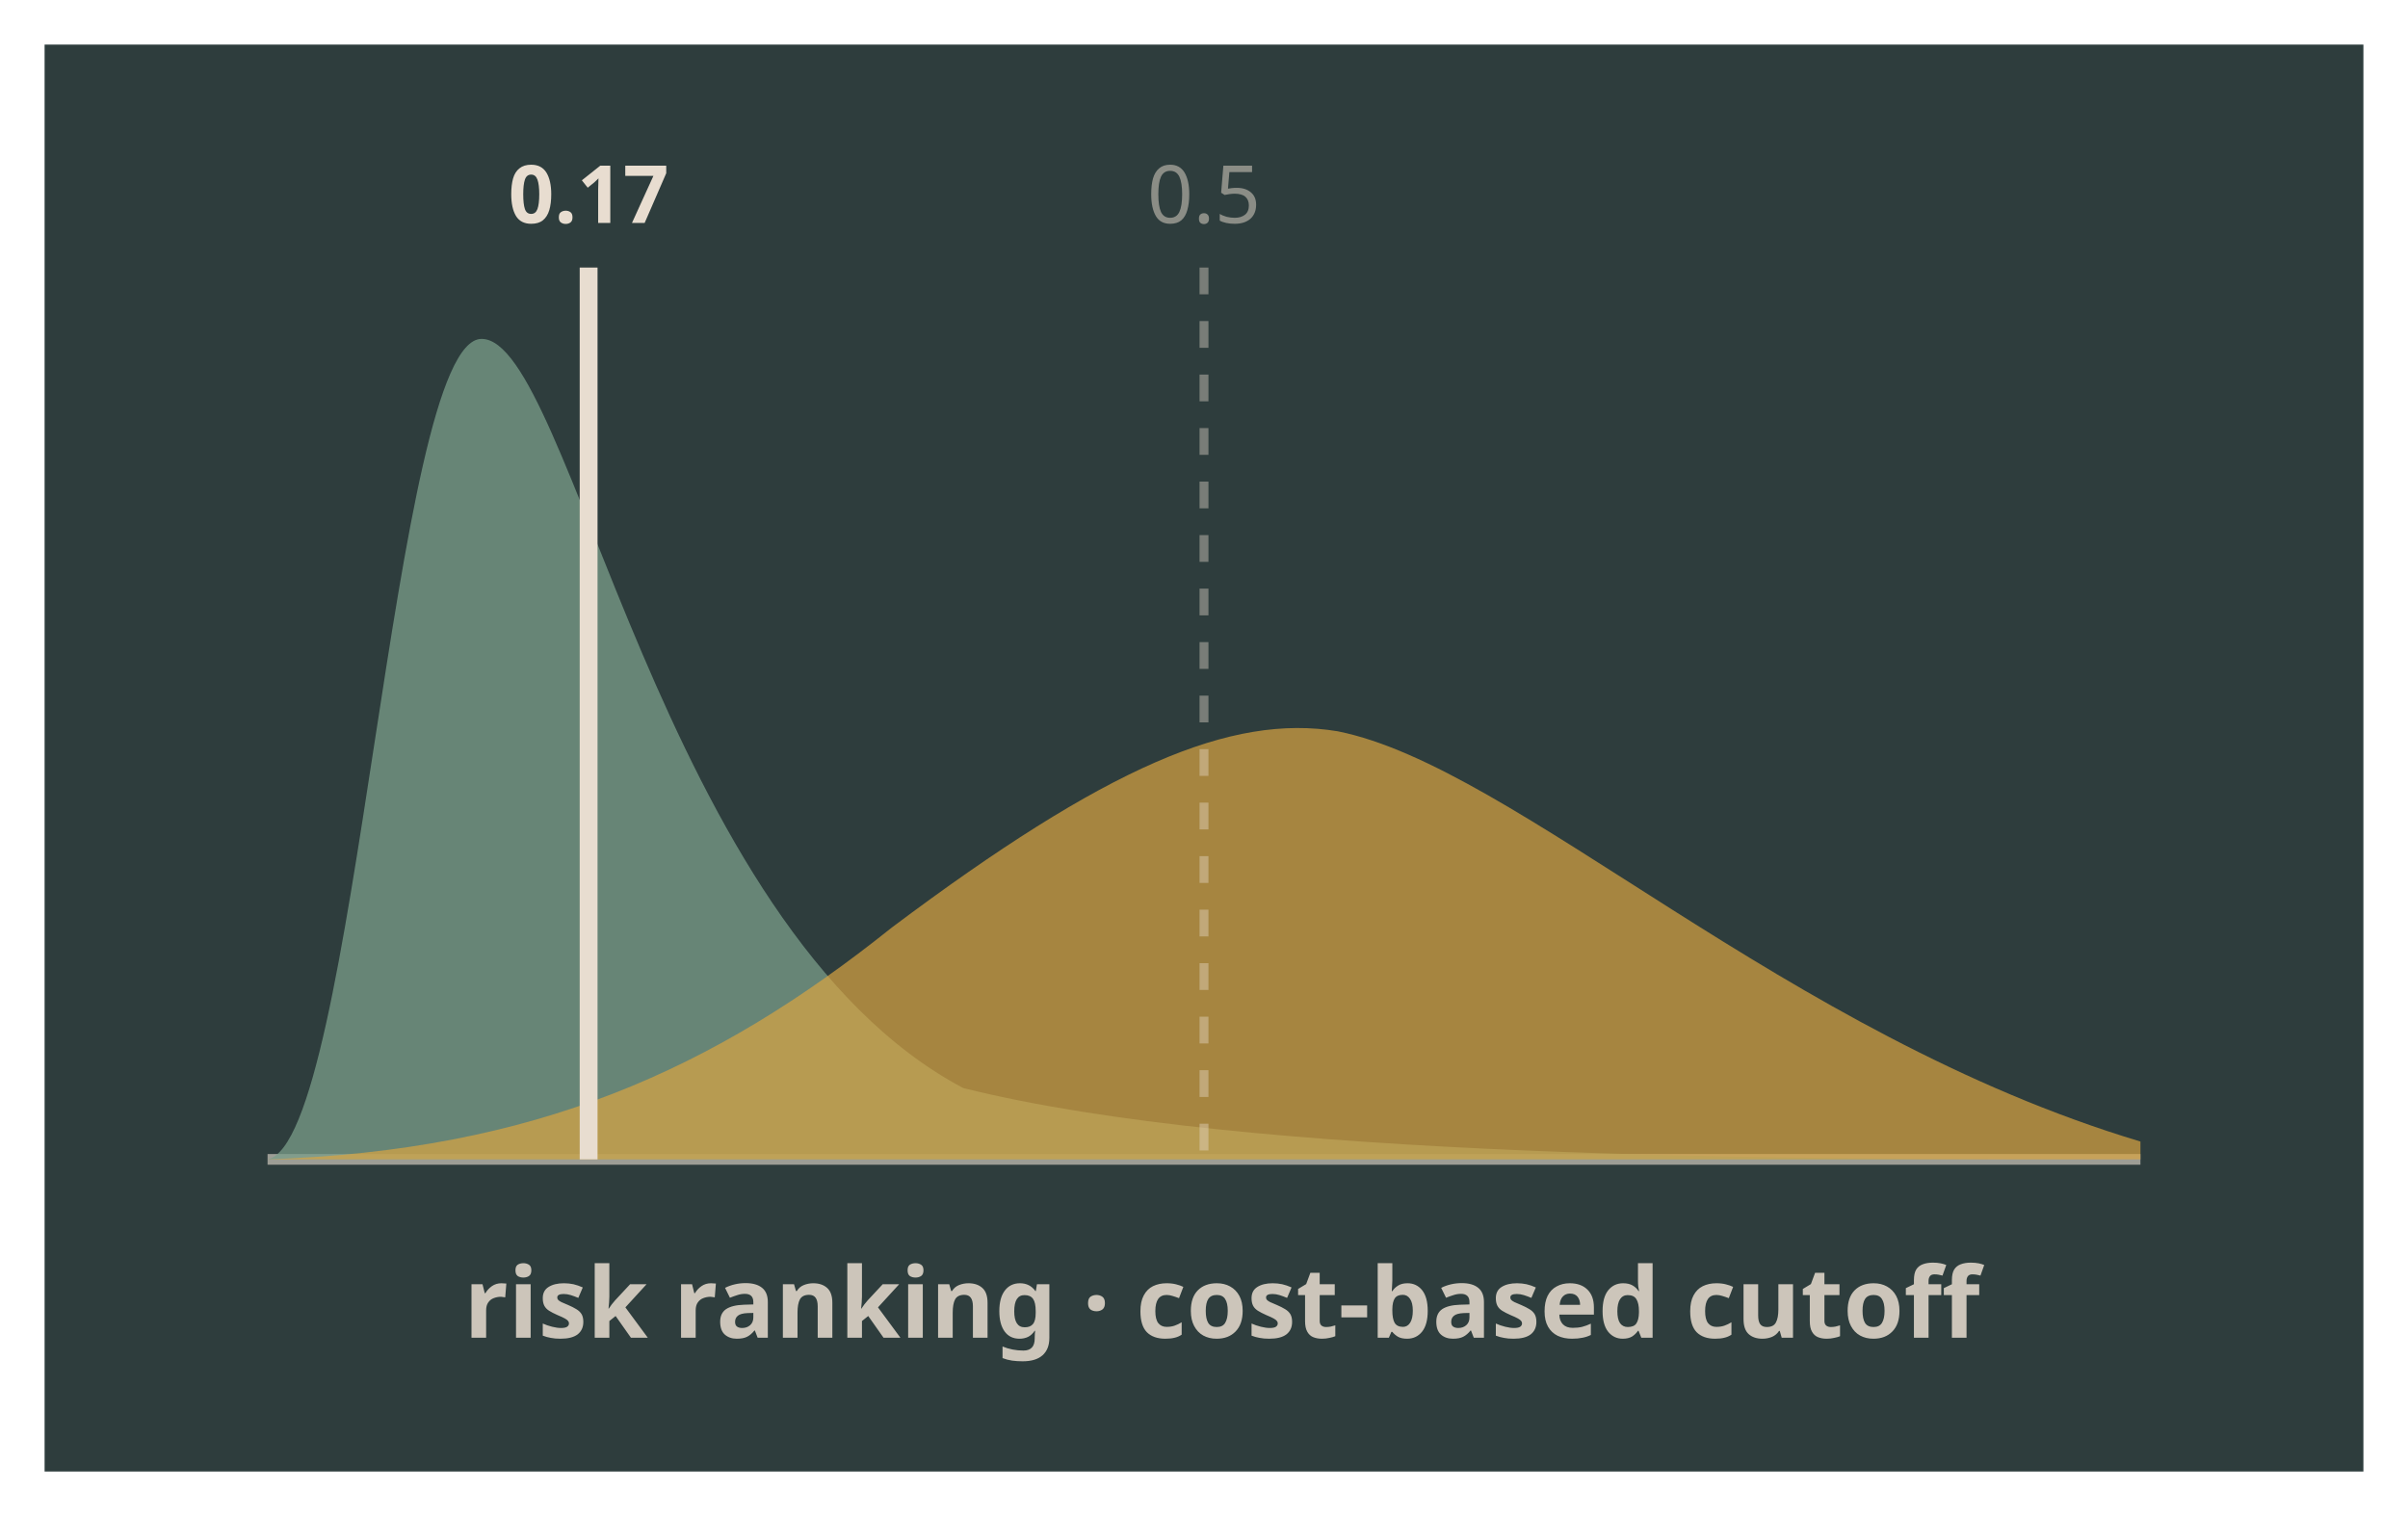
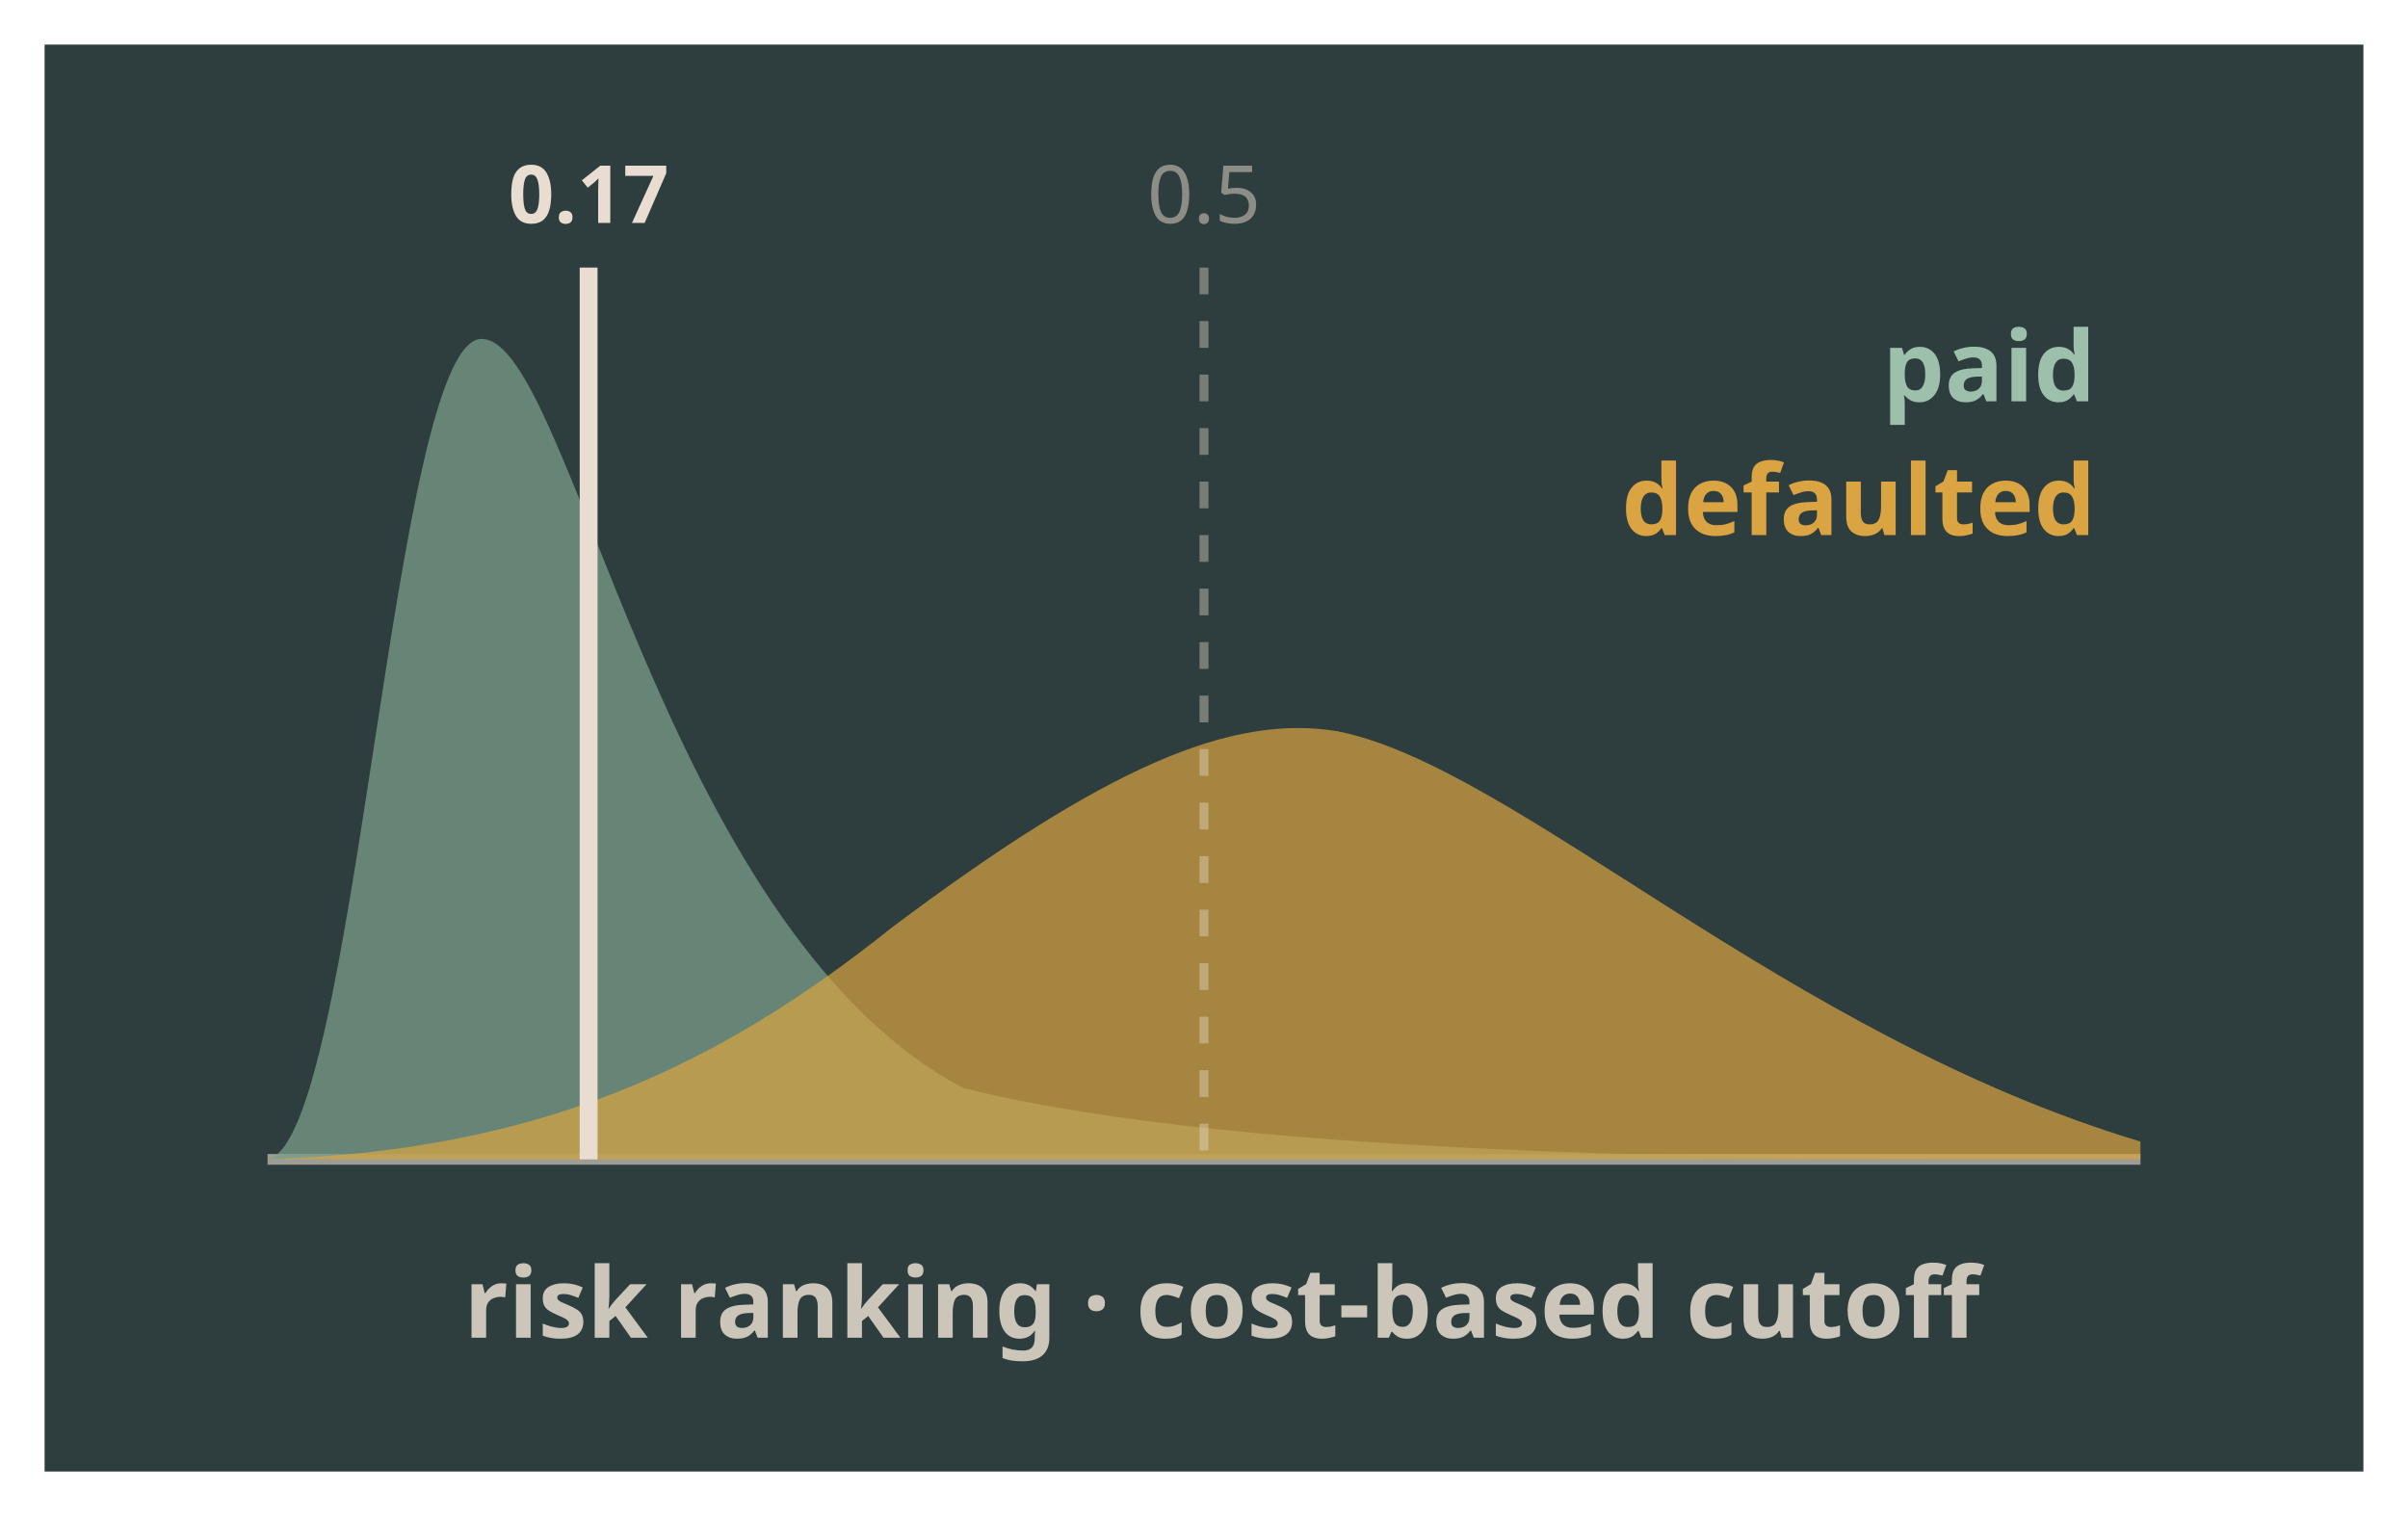
<svg xmlns="http://www.w3.org/2000/svg" width="100%" viewBox="0 0 270 170" role="img">
  <rect width="260" height="160" x="5" y="5" fill="#2e3d3d" />
  <line x1="30" y1="130" x2="240" y2="130" stroke="#e8ddd0" stroke-width="1.2" opacity="0.6" />
  <path d="M30,130 C40,128 44,38 54,38 C64,38 74,104 108,122 C140,130 200,130 240,130 Z" fill="#7a9e8a" opacity="0.75" />
  <path d="M30,130 C60,129 80,120 100,104 C124,86 138,80 150,82 C170,86 200,116 240,128 L240,130 Z" fill="#d9a441" opacity="0.7" />
+   <text x="235" y="45" text-anchor="end" font-family="sans-serif" font-size="11" font-weight="600" fill="#9cc0ac">paid</text>
+   <text x="235" y="60" text-anchor="end" font-family="sans-serif" font-size="11" font-weight="600" fill="#d9a441">defaulted</text>
  <line x1="135" y1="30" x2="135" y2="130" stroke="#e8ddd0" stroke-width="1" stroke-dasharray="3 3" opacity="0.4" />
  <text x="135" y="25" text-anchor="middle" font-family="sans-serif" font-size="9" fill="#e8ddd0" opacity="0.5">0.5</text>
  <line x1="66" y1="30" x2="66" y2="130" stroke="#e8ddd0" stroke-width="2" />
  <text x="66" y="25" text-anchor="middle" font-family="sans-serif" font-size="9" fill="#e8ddd0" font-weight="600">0.17</text>
  <text x="137" y="150" text-anchor="middle" font-family="sans-serif" font-size="11" fill="#e8ddd0" font-weight="600" opacity="0.85">risk ranking · cost-based cutoff</text>
</svg>
